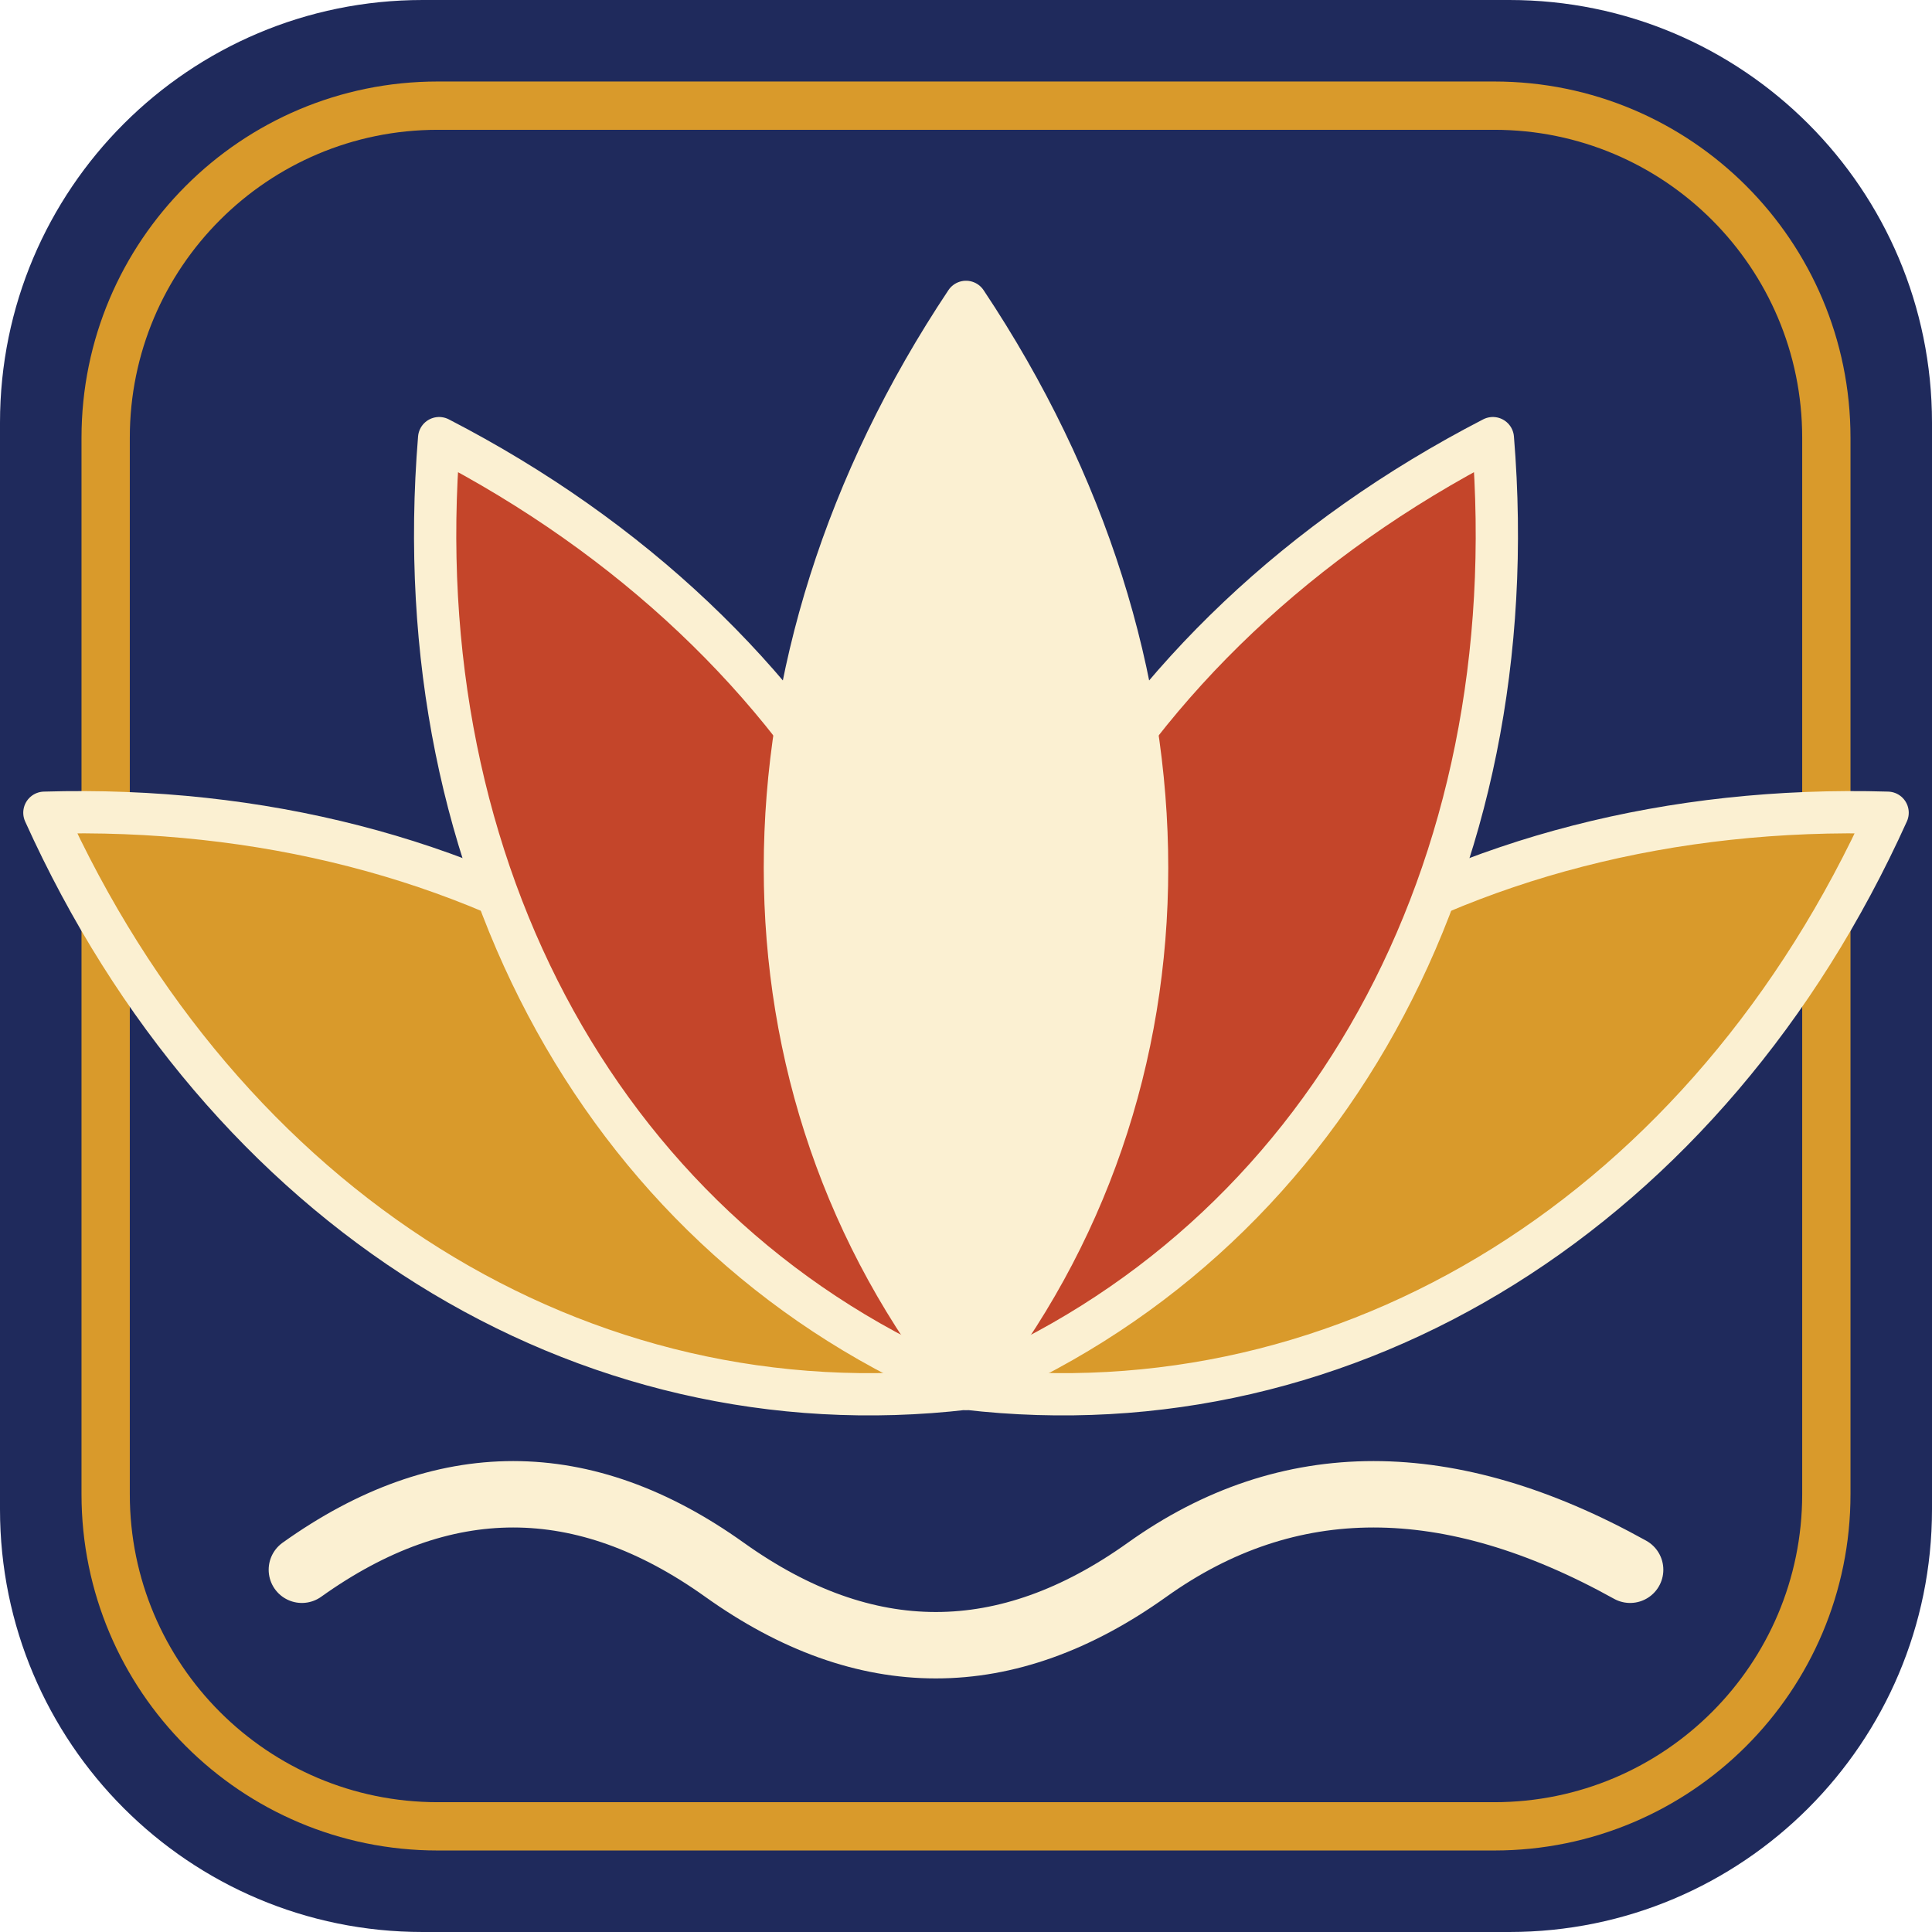
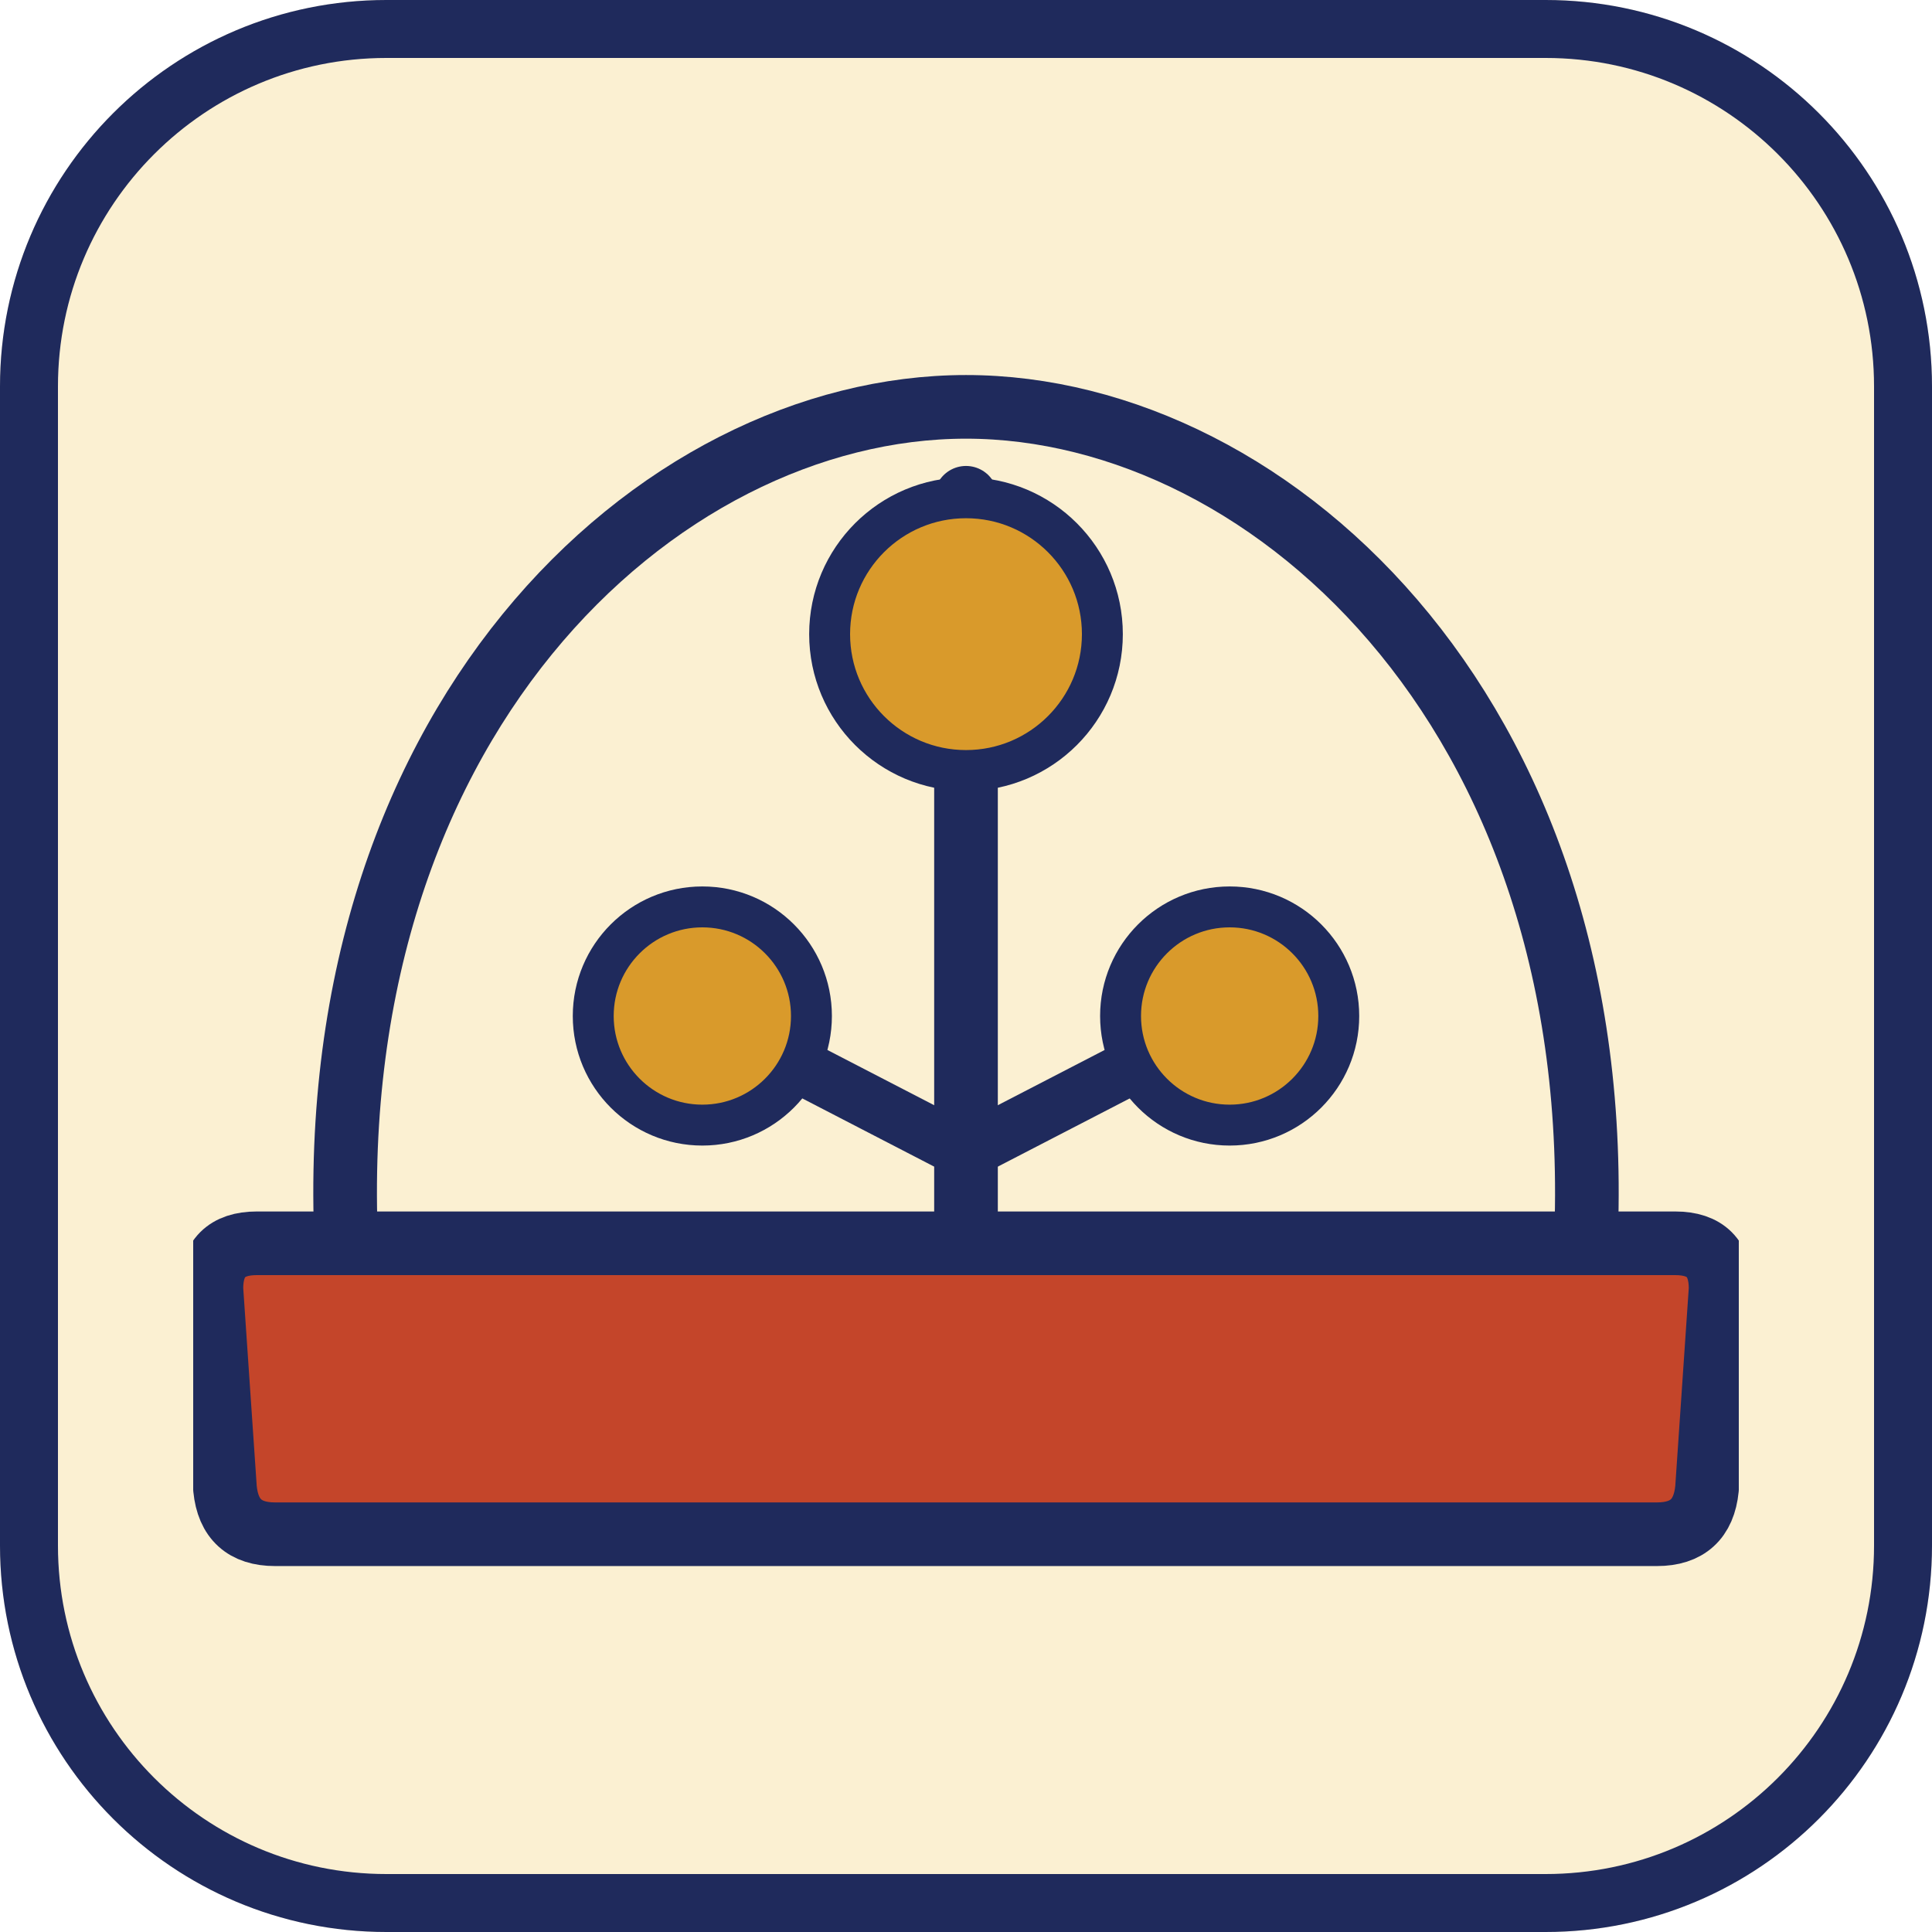
- <svg xmlns="http://www.w3.org/2000/svg" viewBox="0 0 64 64">
-   <rect width="64" height="64" rx="14" fill="#1f2a5c" />
-   <rect x="3.5" y="3.5" width="57" height="57" rx="11" fill="none" stroke="#d99a2b" stroke-width="1.6" />
-   <g stroke="#fbf0d2" stroke-width="1.4" stroke-linejoin="round">
-     <g transform="rotate(-58 32 46)">
-       <path d="M32 46 C24 36 24 22 32 10 C40 22 40 36 32 46Z" fill="#d99a2b" />
-     </g>
-     <g transform="rotate(58 32 46)">
-       <path d="M32 46 C24 36 24 22 32 10 C40 22 40 36 32 46Z" fill="#d99a2b" />
-     </g>
-     <g transform="rotate(-29 32 46)">
-       <path d="M32 46 C24 36 24 22 32 10 C40 22 40 36 32 46Z" fill="#c4452a" />
-     </g>
-     <g transform="rotate(29 32 46)">
-       <path d="M32 46 C24 36 24 22 32 10 C40 22 40 36 32 46Z" fill="#c4452a" />
-     </g>
-     <path d="M32 46 C24 36 24 22 32 10 C40 22 40 36 32 46Z" fill="#fbf0d2" />
-   </g>
-   <path d="M10 52 Q17 47 24 52 T38 52 T54 52" fill="none" stroke="#fbf0d2" stroke-width="2.2" stroke-linecap="round" />
+ <svg xmlns="http://www.w3.org/2000/svg" width="64" height="64" viewBox="0 0 100 100" role="img" aria-label="PAAG Foundation">
+   <rect width="100" height="100" rx="20" fill="#fbf0d2" />
+   <rect x="1.5" y="1.5" width="97" height="97" rx="18.5" fill="none" stroke="#1f2a5c" stroke-width="3" />
+   <svg x="10" y="14" width="80" height="72" viewBox="30 30 340 270" preserveAspectRatio="xMidYMid meet">
+     <path d="M64 232 C56 112 132 42 200 42 C268 42 344 112 336 232 Z" fill="#fbf0d2" stroke="#1f2a5c" stroke-width="14" stroke-linejoin="round" />
+     <path d="M200 230 V62" stroke="#1f2a5c" stroke-width="14" stroke-linecap="round" />
+     <line x1="200" y1="206" x2="142" y2="176" stroke="#1f2a5c" stroke-width="12" stroke-linecap="round" />
+     <circle cx="142" cy="176" r="24" fill="#d99a2b" stroke="#1f2a5c" stroke-width="9" />
+     <line x1="200" y1="206" x2="258" y2="176" stroke="#1f2a5c" stroke-width="12" stroke-linecap="round" />
+     <circle cx="258" cy="176" r="24" fill="#d99a2b" stroke="#1f2a5c" stroke-width="9" />
+     <line x1="200" y1="122" x2="200" y2="92" stroke="#1f2a5c" stroke-width="12" stroke-linecap="round" />
+     <circle cx="200" cy="92" r="30" fill="#d99a2b" stroke="#1f2a5c" stroke-width="9" />
+     <path d="M44 226 H356 Q366 226 366 236 L363 280 Q362 290 352 290 H48 Q38 290 37 280 L34 236 Q34 226 44 226 Z" fill="#c4452a" stroke="#1f2a5c" stroke-width="14" stroke-linejoin="round" />
+   </svg>
</svg>
